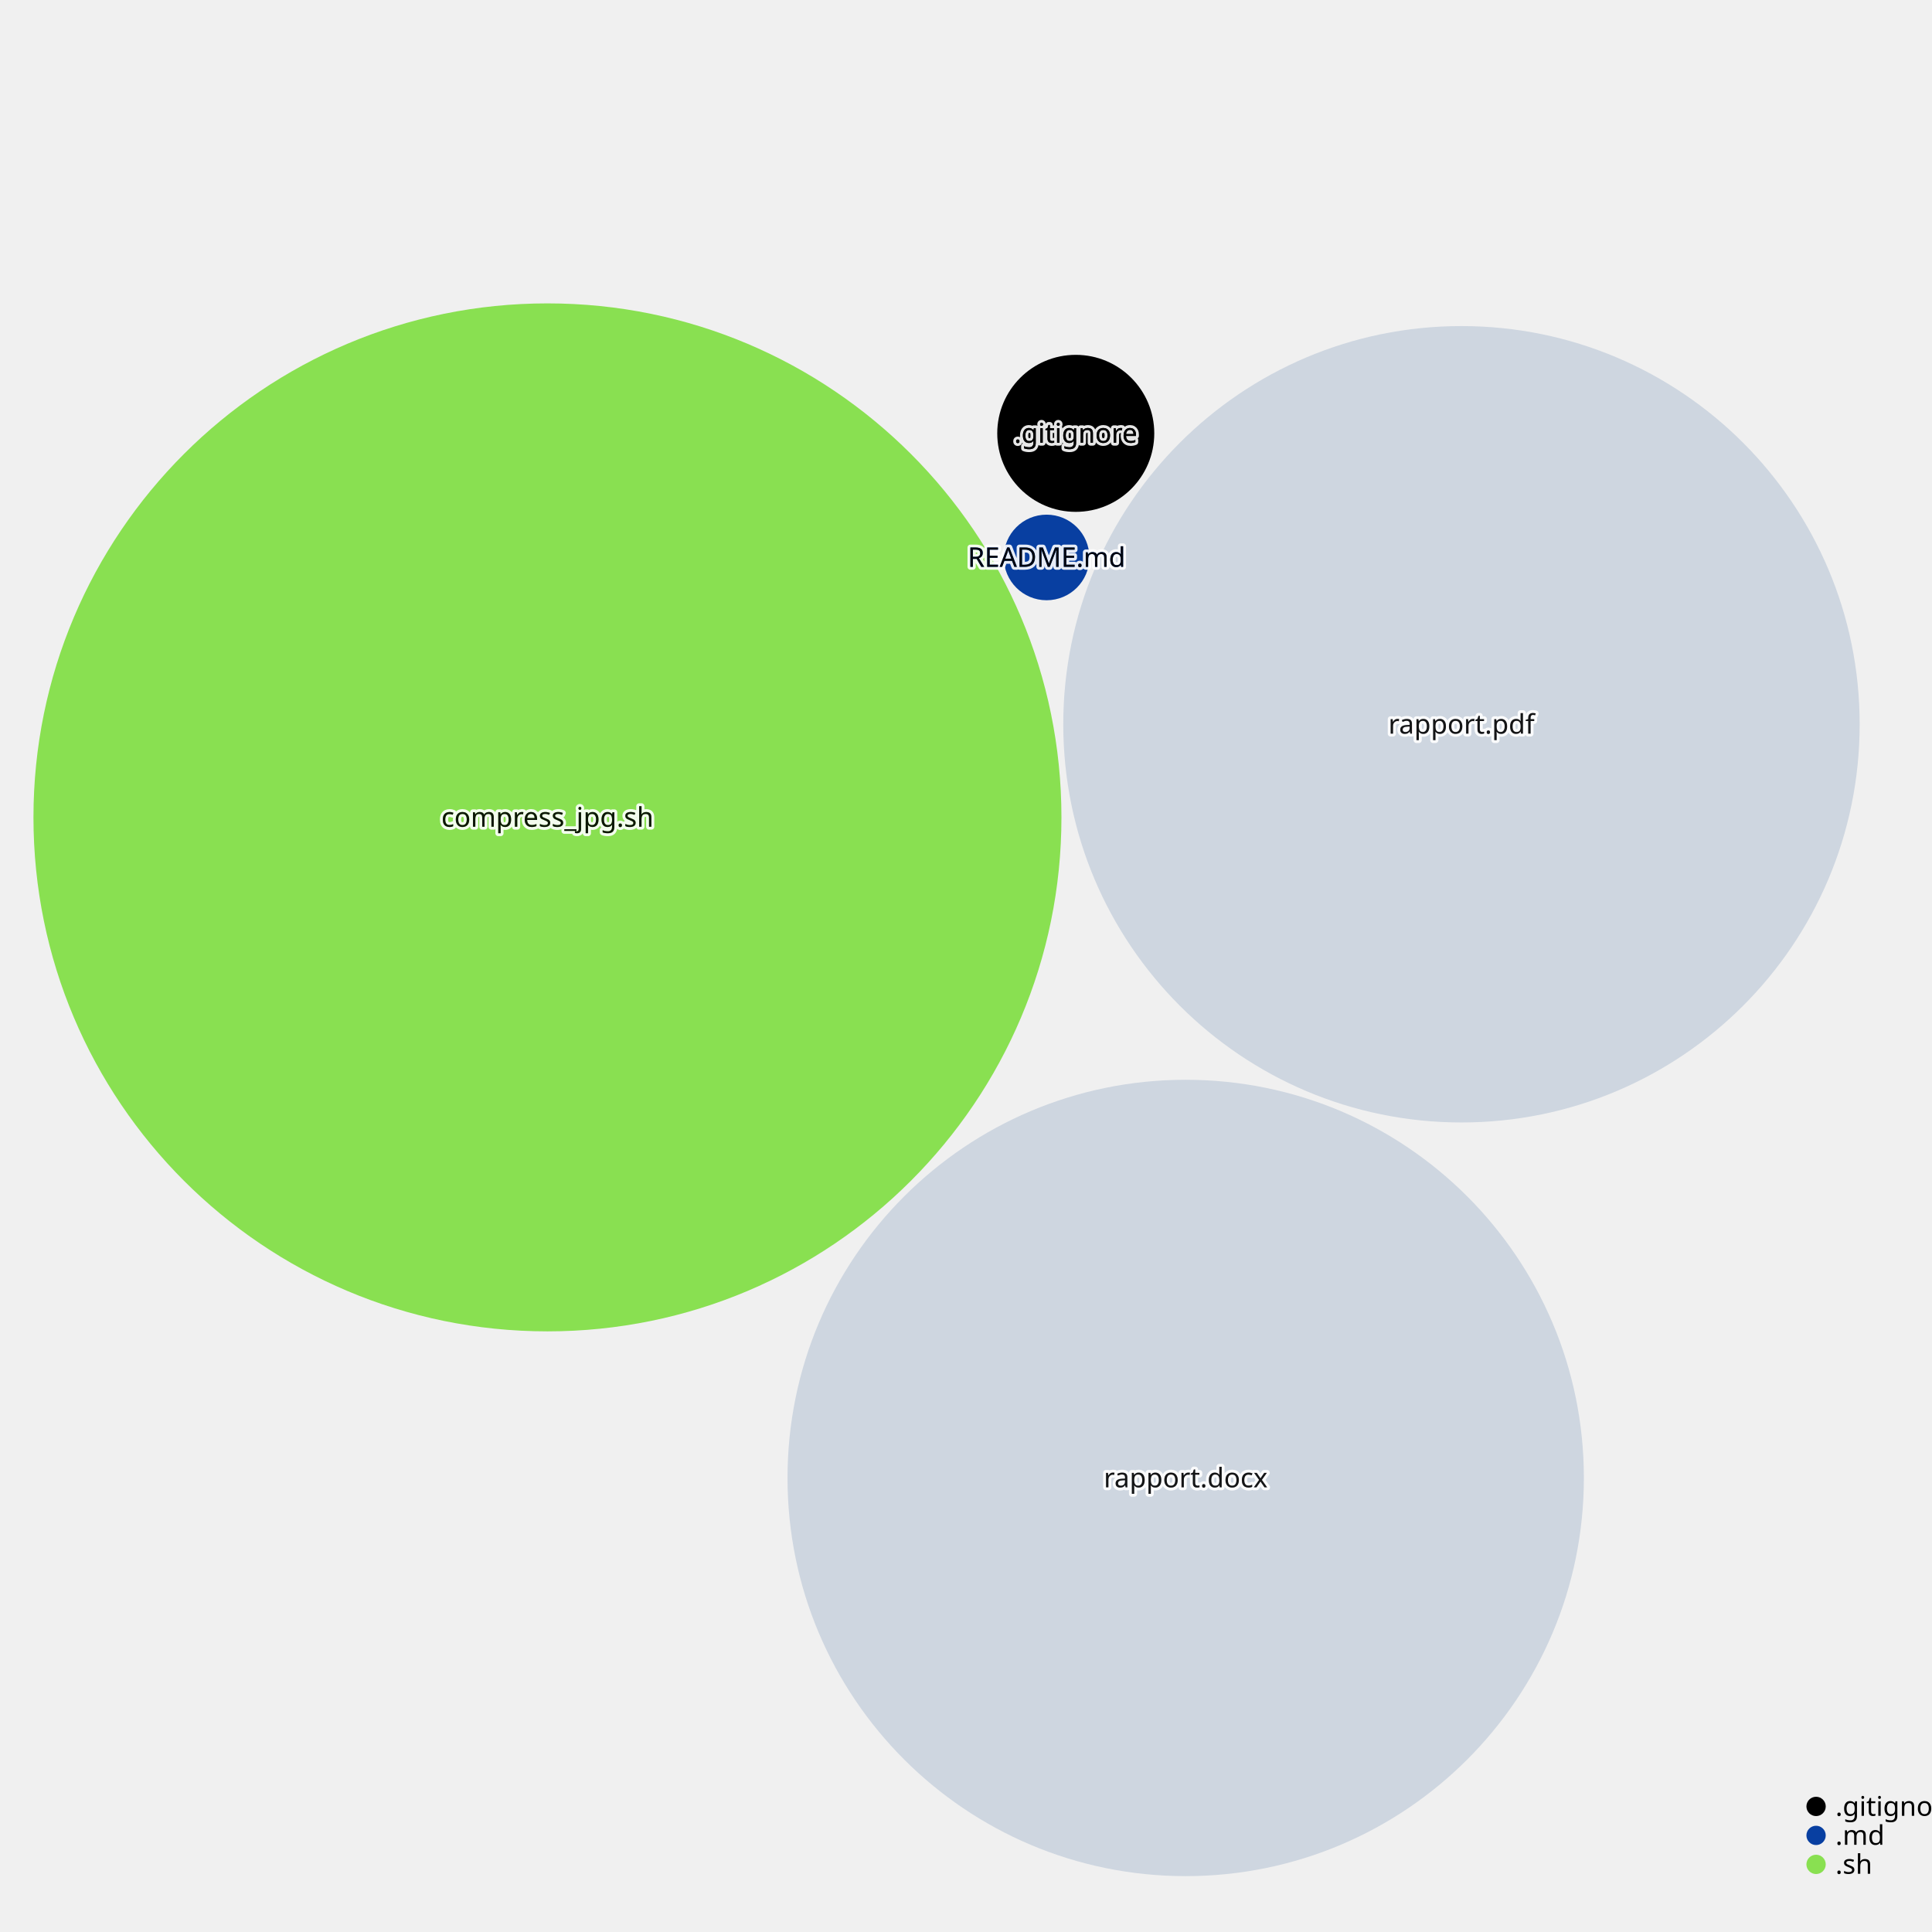
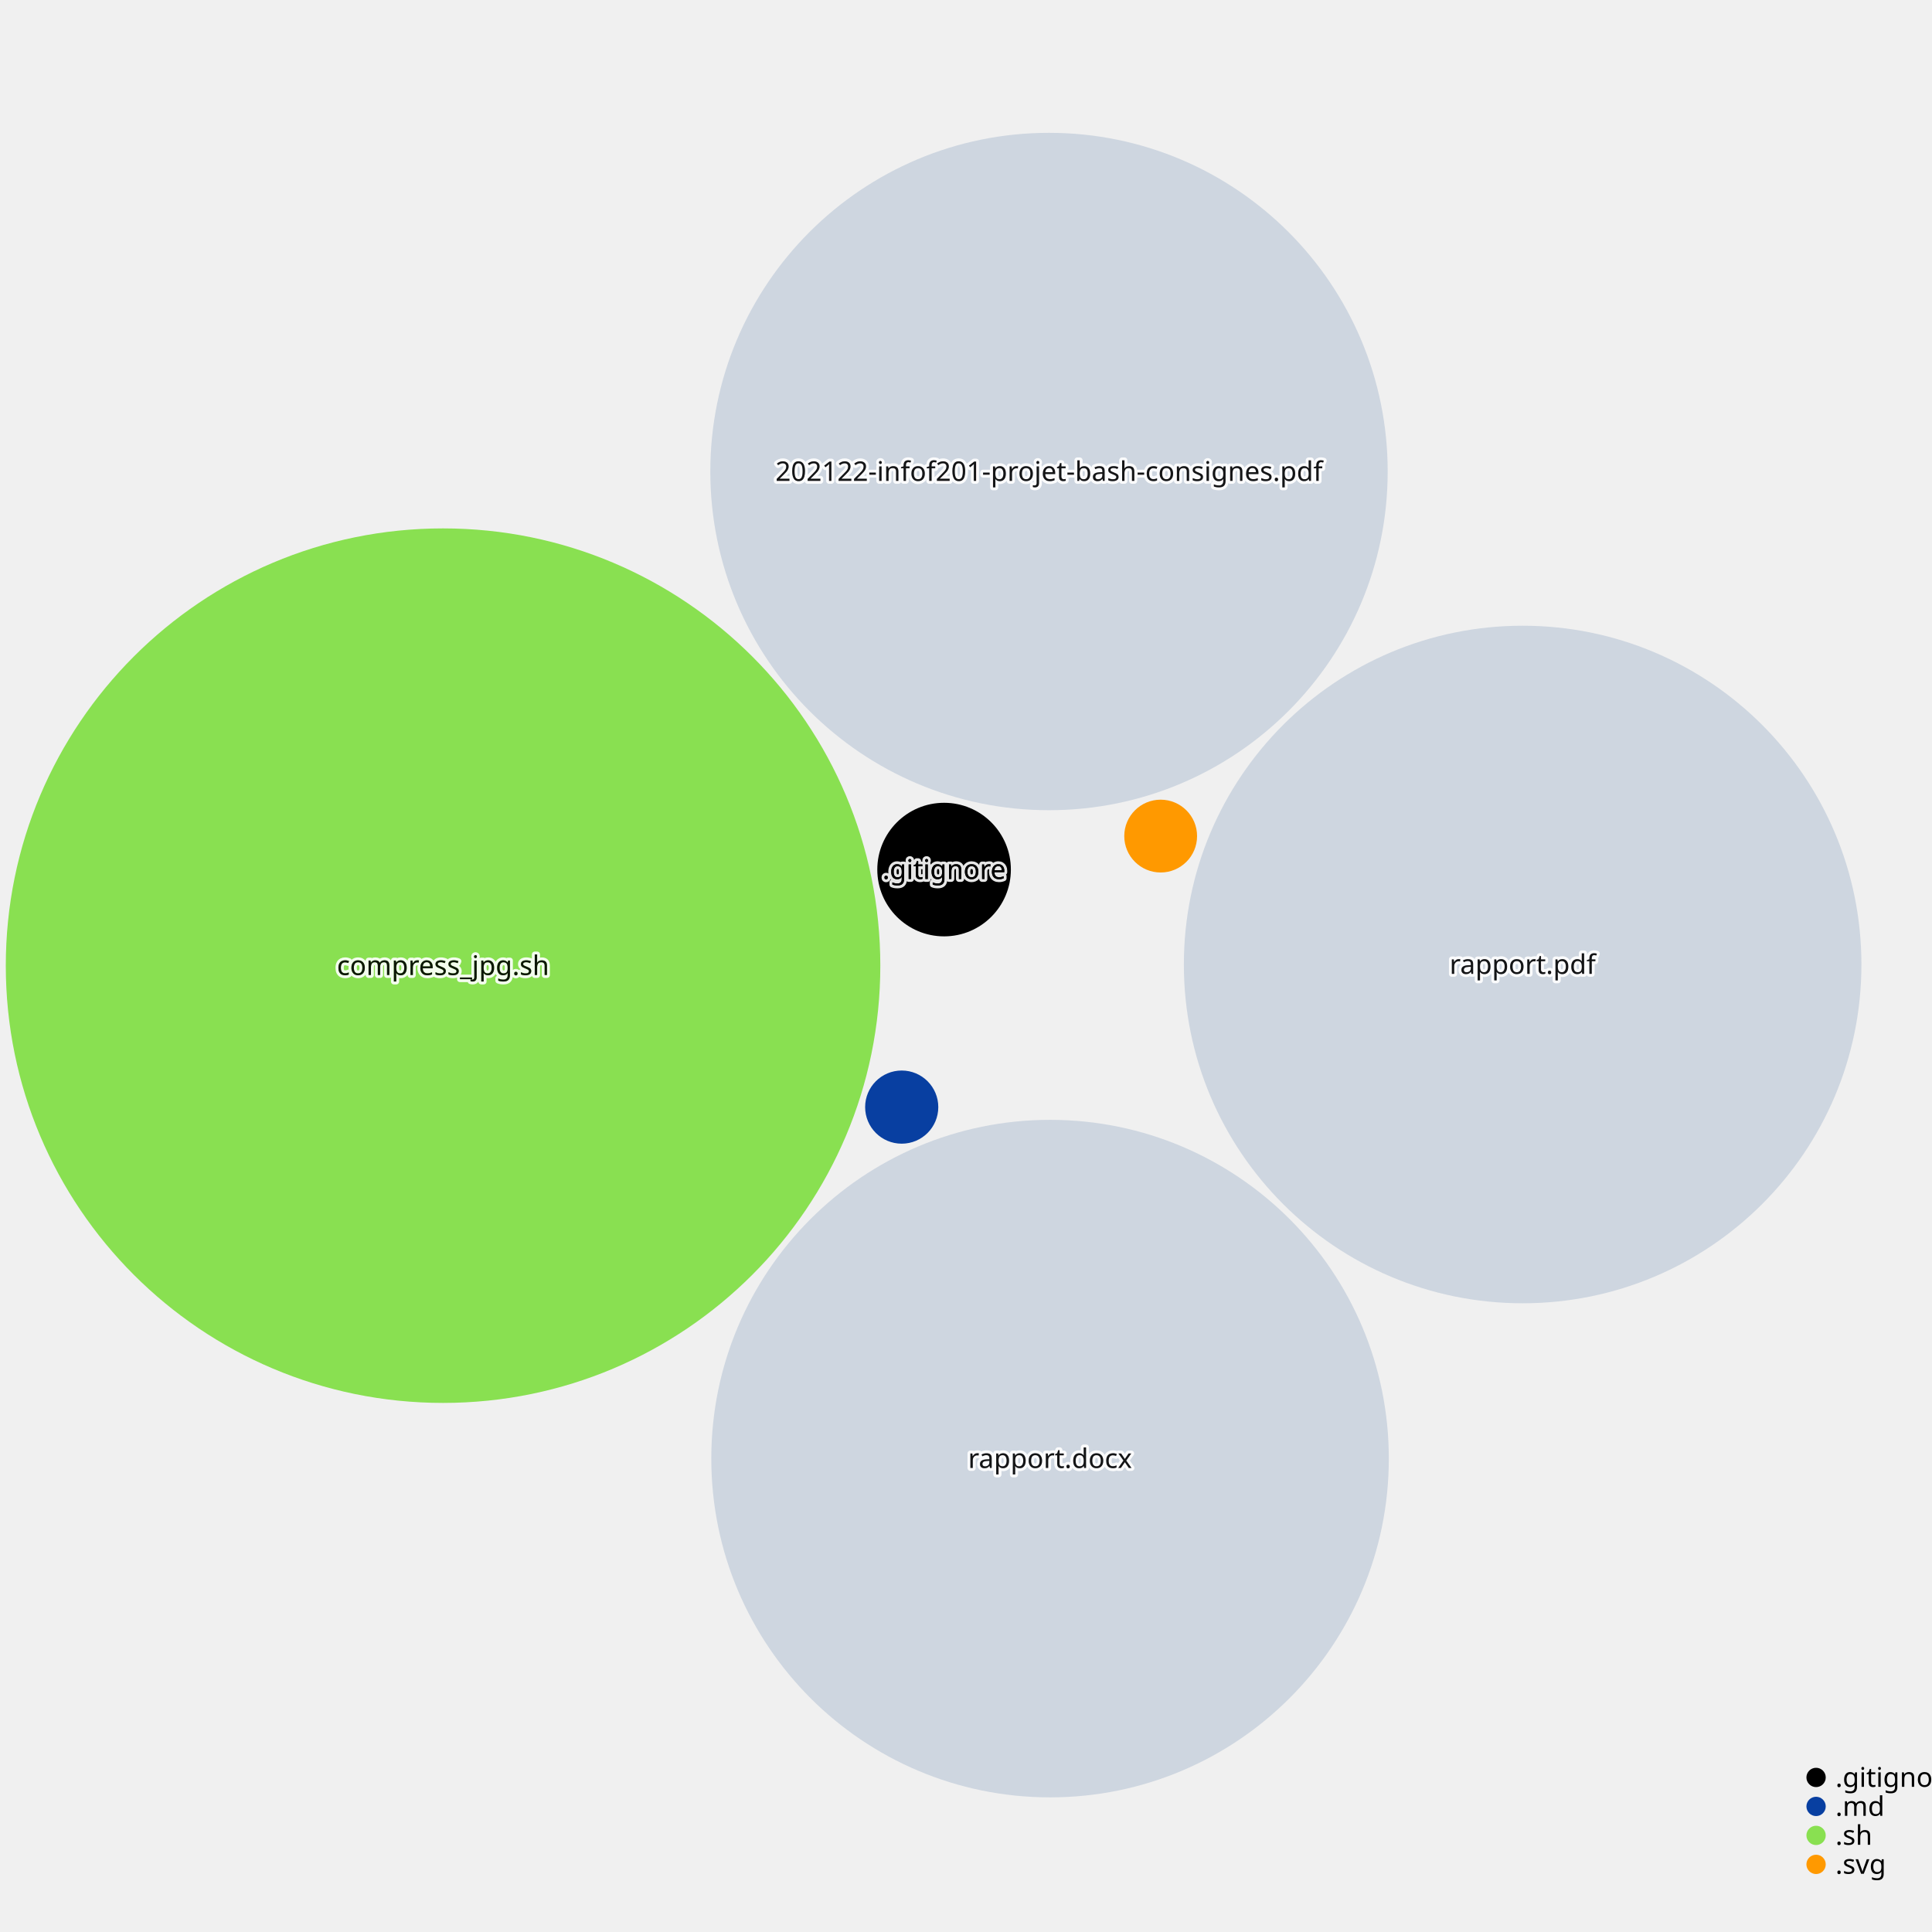
<svg xmlns="http://www.w3.org/2000/svg" width="1000" height="1000" style="background:white;font-family:sans-serif;overflow:visible">
  <defs>
    <filter id="glow" x="-50%" y="-50%" width="200%" height="200%">
      <feGaussianBlur stdDeviation="4" result="coloredBlur" />
      <feMerge>
        <feMergeNode in="coloredBlur" />
        <feMergeNode in="SourceGraphic" />
      </feMerge>
    </filter>
  </defs>
-   <g style="fill:#89e051;transition:transform 0s ease-out, fill 0.1s ease-out" transform="translate(283.3591, 423.0718)">
-     <circle style="transition:all 0.5s ease-out" r="266.041" stroke-width="0" stroke="#374151" />
+   <g style="fill:#89e051;transition:transform 0s ease-out, fill 0.1s ease-out" transform="translate(229.325, 499.8245)">
+     <circle style="transition:all 0.5s ease-out" r="226.325" stroke-width="0" stroke="#374151" />
  </g>
-   <g style="fill:#CED6E0;transition:transform 0s ease-out, fill 0.1s ease-out" transform="translate(756.4536, 374.88)">
-     <circle style="transition:all 0.5s ease-out" r="206.106" stroke-width="0" stroke="#374151" />
+   <g style="fill:#CED6E0;transition:transform 0s ease-out, fill 0.1s ease-out" transform="translate(788.1166, 499.224)">
+     <circle style="transition:all 0.5s ease-out" r="175.351" stroke-width="0" stroke="#374151" />
  </g>
-   <g style="fill:#CED6E0;transition:transform 0s ease-out, fill 0.1s ease-out" transform="translate(613.7142, 764.9874)">
-     <circle style="transition:all 0.5s ease-out" r="206.095" stroke-width="0" stroke="#374151" />
+   <g style="fill:#CED6E0;transition:transform 0s ease-out, fill 0.1s ease-out" transform="translate(543.5079, 754.9718)">
+     <circle style="transition:all 0.5s ease-out" r="175.342" stroke-width="0" stroke="#374151" />
  </g>
-   <g style="fill:#000000;transition:transform 0s ease-out, fill 0.1s ease-out" transform="translate(556.8128, 224.3013)">
-     <circle style="transition:all 0.5s ease-out" r="40.636" stroke-width="0" stroke="#374151" />
+   <g style="fill:#CED6E0;transition:transform 0s ease-out, fill 0.1s ease-out" transform="translate(542.9593, 244.0559)">
+     <circle style="transition:all 0.5s ease-out" r="175.303" stroke-width="0" stroke="#374151" />
  </g>
-   <g style="fill:#083fa1;transition:transform 0s ease-out, fill 0.1s ease-out" transform="translate(541.7155, 288.5375)">
-     <circle style="transition:all 0.5s ease-out" r="22.151" stroke-width="0" stroke="#374151" />
+   <g style="fill:#000000;transition:transform 0s ease-out, fill 0.1s ease-out" transform="translate(488.6566, 450.0925)">
+     <circle style="transition:all 0.5s ease-out" r="34.568" stroke-width="0" stroke="#374151" />
  </g>
-   <g style="fill:#89e051;transition:transform 0s ease-out" transform="translate(283.3591, 423.0718)">
+   <g style="fill:#083fa1;transition:transform 0s ease-out, fill 0.1s ease-out" transform="translate(466.7261, 573.033)">
+     <circle style="transition:all 0.5s ease-out" r="18.934" stroke-width="0" stroke="#374151" />
+   </g>
+   <g style="fill:#ff9900;transition:transform 0s ease-out, fill 0.1s ease-out" transform="translate(600.7601, 432.7552)">
+     <circle style="transition:all 0.5s ease-out" r="18.843" stroke-width="0" stroke="#374151" />
+   </g>
+   <g style="fill:#89e051;transition:transform 0s ease-out" transform="translate(229.325, 499.8245)">
    <text style="pointer-events:none;opacity:0.9;font-size:14px;font-weight:500;transition:all 0.5s ease-out" fill="#4B5563" text-anchor="middle" dominant-baseline="middle" stroke="white" stroke-width="3" stroke-linejoin="round">compress_jpg.sh</text>
    <text style="pointer-events:none;opacity:1;font-size:14px;font-weight:500;transition:all 0.5s ease-out" text-anchor="middle" dominant-baseline="middle">compress_jpg.sh</text>
    <text style="pointer-events:none;opacity:0.9;font-size:14px;font-weight:500;mix-blend-mode:color-burn;transition:all 0.5s ease-out" fill="#110101" text-anchor="middle" dominant-baseline="middle">compress_jpg.sh</text>
  </g>
-   <g style="fill:#CED6E0;transition:transform 0s ease-out" transform="translate(756.4536, 374.88)">
+   <g style="fill:#CED6E0;transition:transform 0s ease-out" transform="translate(788.1166, 499.224)">
    <text style="pointer-events:none;opacity:0.9;font-size:14px;font-weight:500;transition:all 0.5s ease-out" fill="#4B5563" text-anchor="middle" dominant-baseline="middle" stroke="white" stroke-width="3" stroke-linejoin="round">rapport.pdf</text>
    <text style="pointer-events:none;opacity:1;font-size:14px;font-weight:500;transition:all 0.5s ease-out" text-anchor="middle" dominant-baseline="middle">rapport.pdf</text>
    <text style="pointer-events:none;opacity:0.9;font-size:14px;font-weight:500;mix-blend-mode:color-burn;transition:all 0.5s ease-out" fill="#110101" text-anchor="middle" dominant-baseline="middle">rapport.pdf</text>
  </g>
-   <g style="fill:#CED6E0;transition:transform 0s ease-out" transform="translate(613.7142, 764.9874)">
+   <g style="fill:#CED6E0;transition:transform 0s ease-out" transform="translate(543.5079, 754.9718)">
    <text style="pointer-events:none;opacity:0.9;font-size:14px;font-weight:500;transition:all 0.5s ease-out" fill="#4B5563" text-anchor="middle" dominant-baseline="middle" stroke="white" stroke-width="3" stroke-linejoin="round">rapport.docx</text>
    <text style="pointer-events:none;opacity:1;font-size:14px;font-weight:500;transition:all 0.5s ease-out" text-anchor="middle" dominant-baseline="middle">rapport.docx</text>
    <text style="pointer-events:none;opacity:0.9;font-size:14px;font-weight:500;mix-blend-mode:color-burn;transition:all 0.5s ease-out" fill="#110101" text-anchor="middle" dominant-baseline="middle">rapport.docx</text>
  </g>
-   <g style="fill:#000000;transition:transform 0s ease-out" transform="translate(556.8128, 224.3013)">
+   <g style="fill:#CED6E0;transition:transform 0s ease-out" transform="translate(542.9593, 244.0559)">
+     <text style="pointer-events:none;opacity:0.9;font-size:14px;font-weight:500;transition:all 0.5s ease-out" fill="#4B5563" text-anchor="middle" dominant-baseline="middle" stroke="white" stroke-width="3" stroke-linejoin="round">202122-infof201-projet-bash-consignes.pdf</text>
+     <text style="pointer-events:none;opacity:1;font-size:14px;font-weight:500;transition:all 0.5s ease-out" text-anchor="middle" dominant-baseline="middle">202122-infof201-projet-bash-consignes.pdf</text>
+     <text style="pointer-events:none;opacity:0.9;font-size:14px;font-weight:500;mix-blend-mode:color-burn;transition:all 0.5s ease-out" fill="#110101" text-anchor="middle" dominant-baseline="middle">202122-infof201-projet-bash-consignes.pdf</text>
+   </g>
+   <g style="fill:#000000;transition:transform 0s ease-out" transform="translate(488.6566, 450.0925)">
    <text style="pointer-events:none;opacity:0.9;font-size:14px;font-weight:500;transition:all 0.5s ease-out" fill="#4B5563" text-anchor="middle" dominant-baseline="middle" stroke="white" stroke-width="3" stroke-linejoin="round">.gitignore</text>
    <text style="pointer-events:none;opacity:1;font-size:14px;font-weight:500;transition:all 0.5s ease-out" text-anchor="middle" dominant-baseline="middle">.gitignore</text>
    <text style="pointer-events:none;opacity:0.9;font-size:14px;font-weight:500;mix-blend-mode:color-burn;transition:all 0.5s ease-out" fill="#110101" text-anchor="middle" dominant-baseline="middle">.gitignore</text>
  </g>
-   <g style="fill:#083fa1;transition:transform 0s ease-out" transform="translate(541.7155, 288.5375)">
-     <text style="pointer-events:none;opacity:0.9;font-size:14px;font-weight:500;transition:all 0.5s ease-out" fill="#4B5563" text-anchor="middle" dominant-baseline="middle" stroke="white" stroke-width="3" stroke-linejoin="round">README.md</text>
-     <text style="pointer-events:none;opacity:1;font-size:14px;font-weight:500;transition:all 0.5s ease-out" text-anchor="middle" dominant-baseline="middle">README.md</text>
-     <text style="pointer-events:none;opacity:0.9;font-size:14px;font-weight:500;mix-blend-mode:color-burn;transition:all 0.5s ease-out" fill="#110101" text-anchor="middle" dominant-baseline="middle">README.md</text>
-   </g>
-   <g transform="translate(940, 935)">
+   <g transform="translate(940, 920)">
    <g transform="translate(0, 0)">
      <circle r="5" fill="#000000" />
      <text x="10" style="font-size:14px;font-weight:300" dominant-baseline="middle">.gitignore</text>
    </g>
    <g transform="translate(0, 15)">
      <circle r="5" fill="#083fa1" />
      <text x="10" style="font-size:14px;font-weight:300" dominant-baseline="middle">.md</text>
    </g>
    <g transform="translate(0, 30)">
      <circle r="5" fill="#89e051" />
      <text x="10" style="font-size:14px;font-weight:300" dominant-baseline="middle">.sh</text>
    </g>
+     <g transform="translate(0, 45)">
+       <circle r="5" fill="#ff9900" />
+       <text x="10" style="font-size:14px;font-weight:300" dominant-baseline="middle">.svg</text>
+     </g>
    <g fill="#9CA3AF" style="font-weight:300;font-style:italic;font-size:12px">each dot sized by file size</g>
  </g>
</svg>
